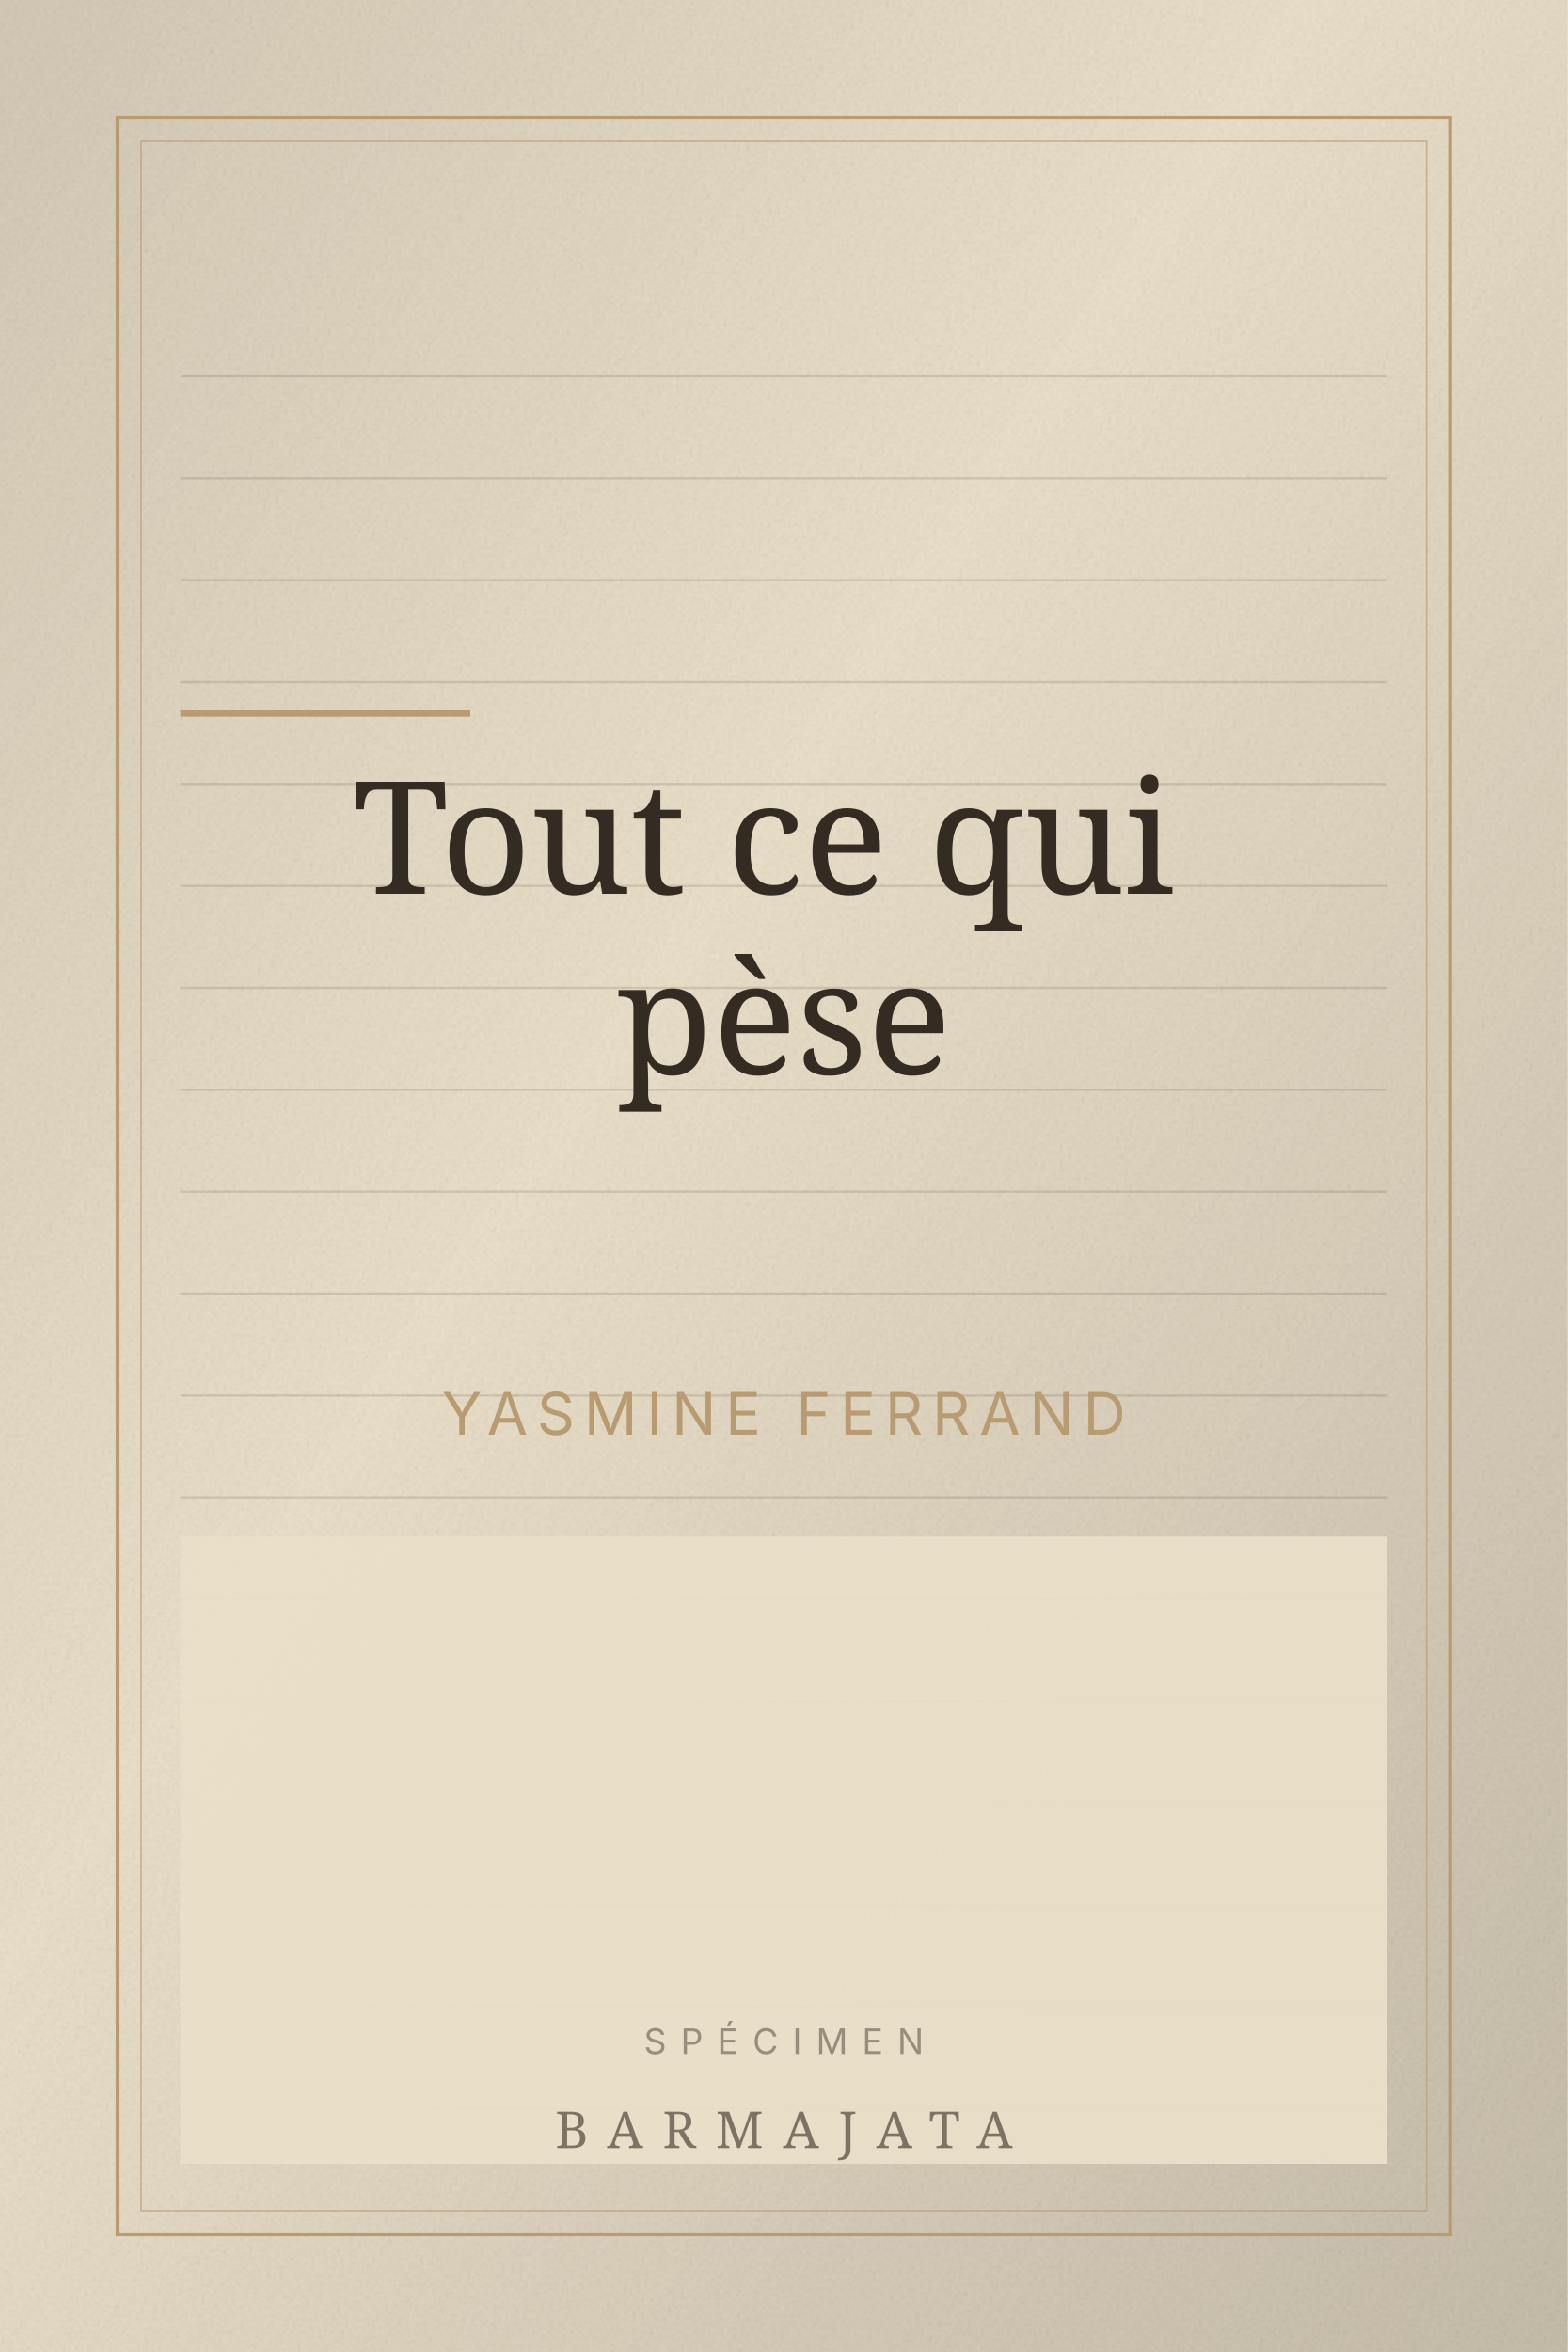
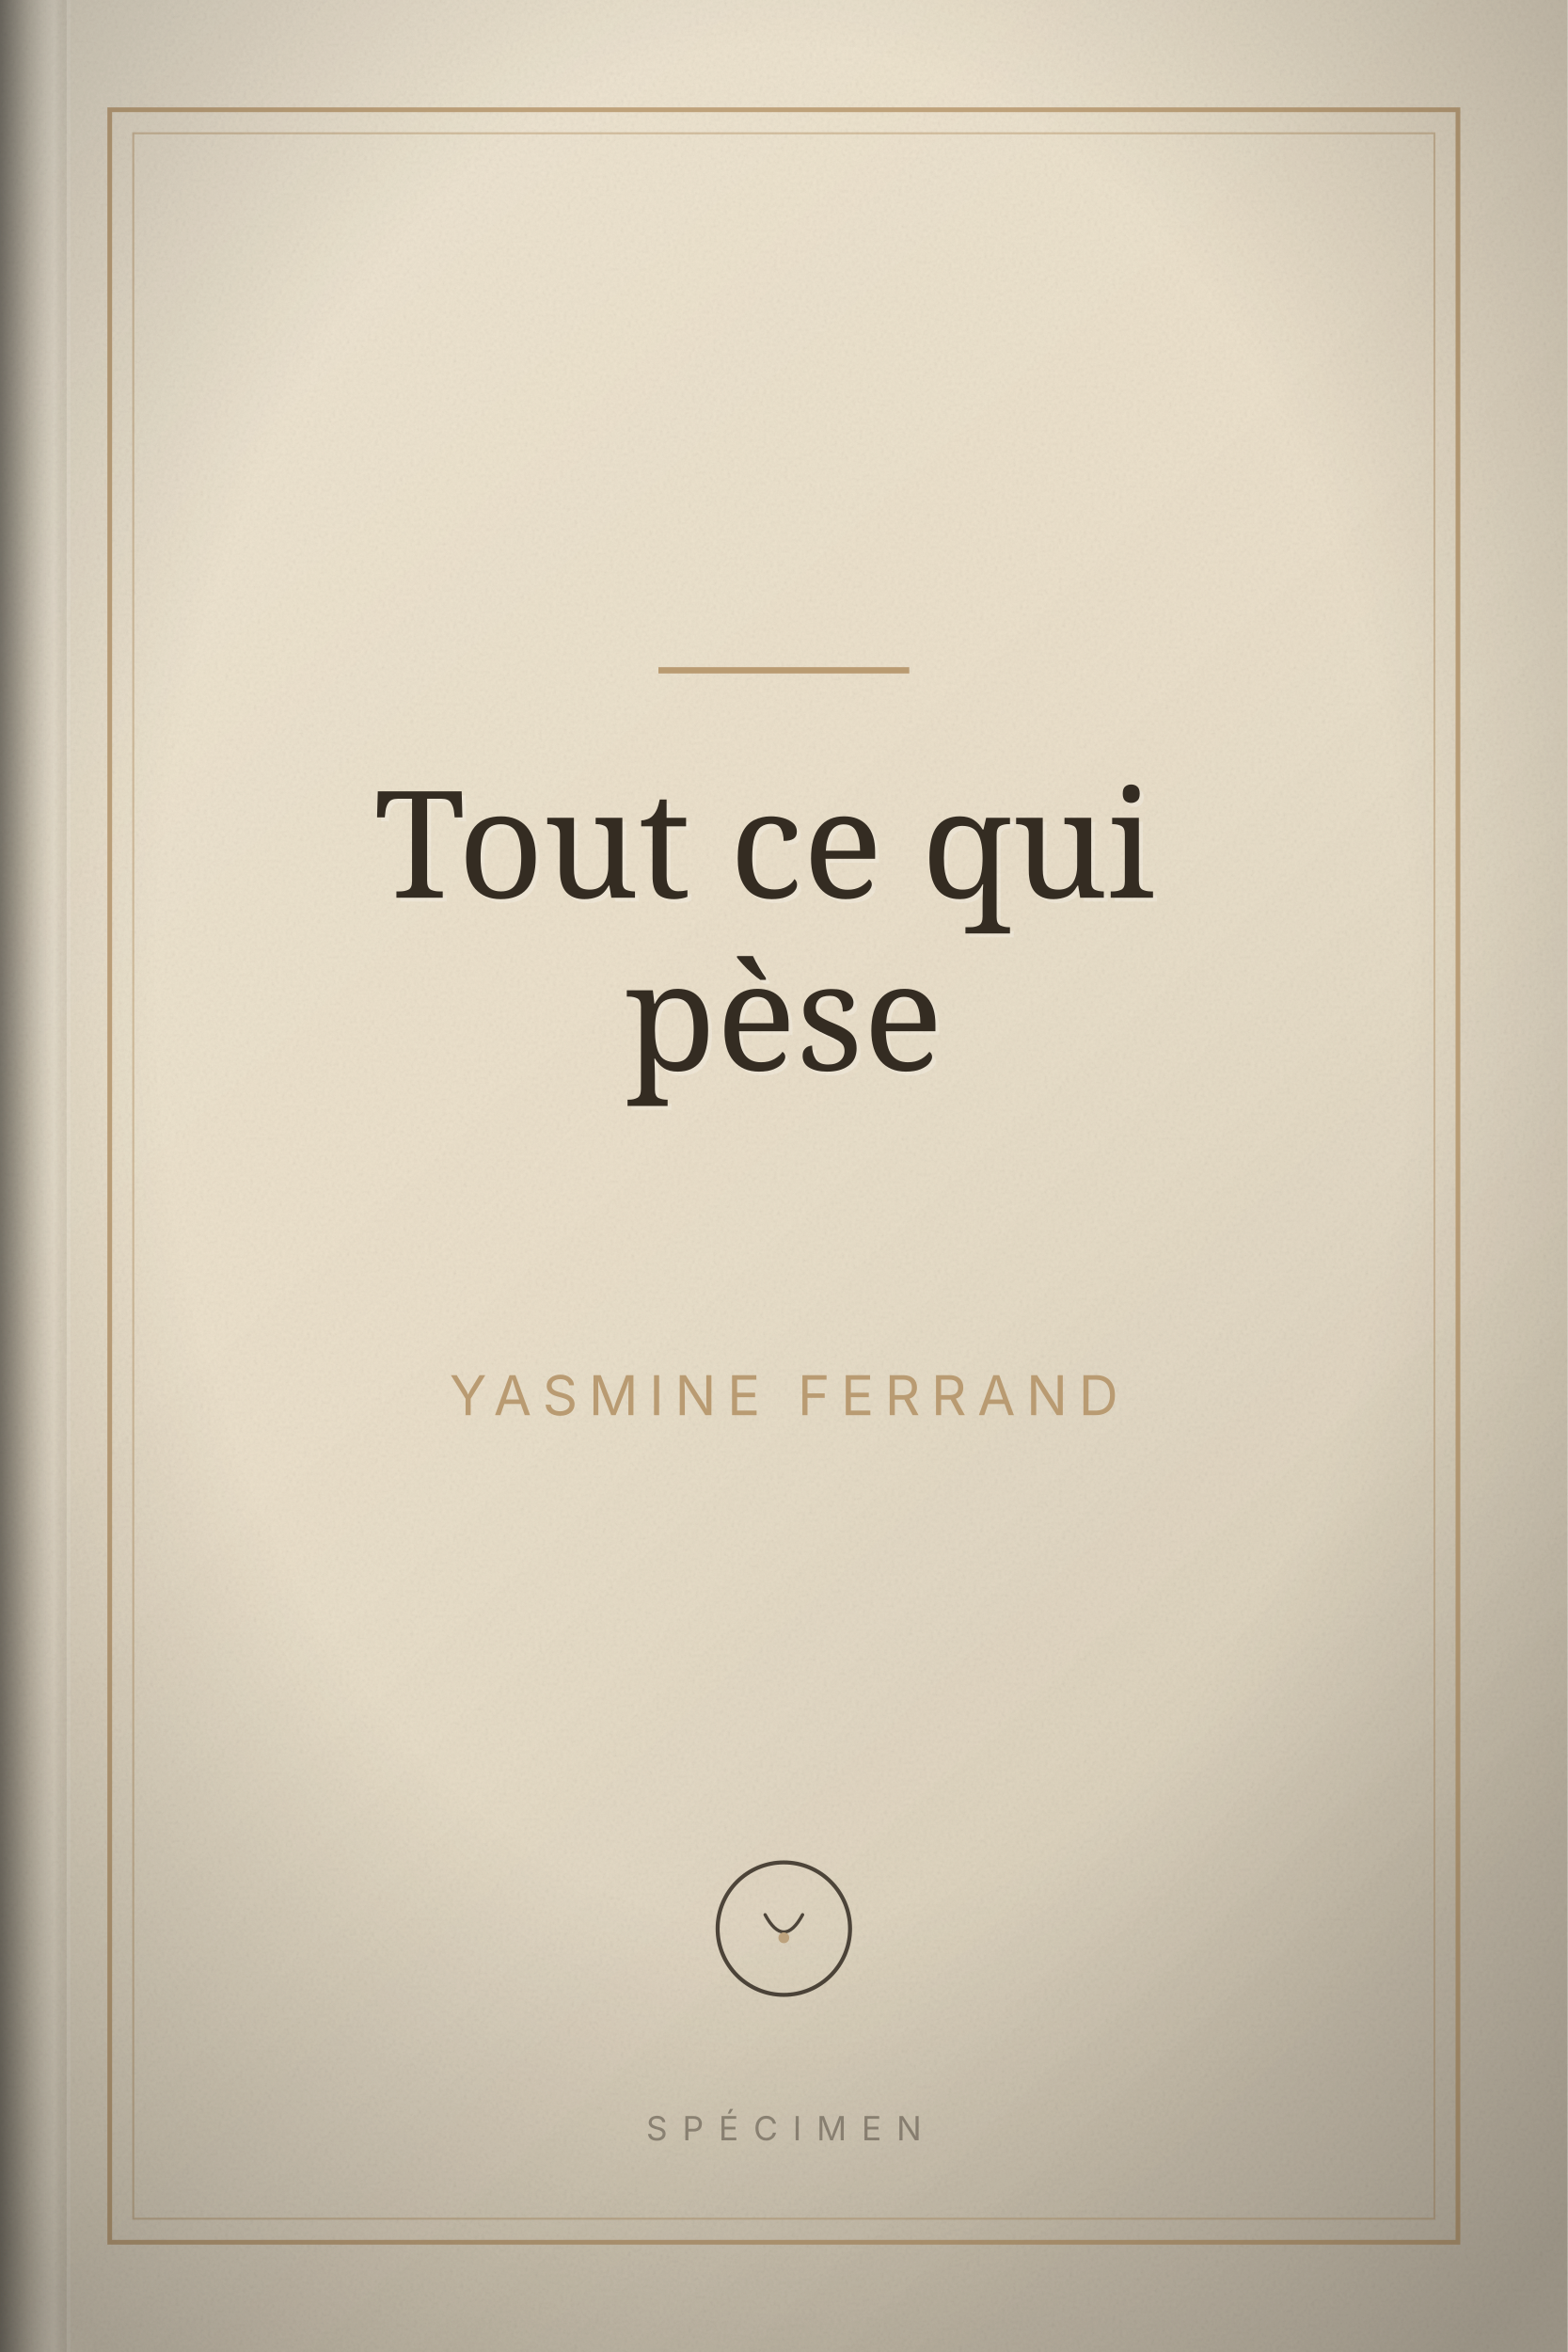
<svg xmlns="http://www.w3.org/2000/svg" viewBox="0 0 400 600" role="img" aria-hidden="true">
  <defs>
-     <filter id="grain" x="0" y="0" width="100%" height="100%">
-       <feTurbulence type="fractalNoise" baseFrequency="0.9" numOctaves="4" stitchTiles="stitch" />
+     <filter id="fibre" x="0" y="0" width="100%" height="100%">
+       <feTurbulence type="fractalNoise" baseFrequency="1.1" numOctaves="5" stitchTiles="stitch" />
      <feColorMatrix type="saturate" values="0" />
    </filter>
-     <linearGradient id="usure" x1="0" y1="0" x2="1" y2="1">
-       <stop offset="0%" stop-color="#000" stop-opacity="0.10" />
-       <stop offset="42%" stop-color="#000" stop-opacity="0" />
-       <stop offset="100%" stop-color="#000" stop-opacity="0.16" />
+     <linearGradient id="tranche" x1="0" y1="0" x2="1" y2="0">
+       <stop offset="0%" stop-color="#000" stop-opacity="0.45" />
+       <stop offset="42%" stop-color="#000" stop-opacity="0.16" />
+       <stop offset="82%" stop-color="#fff" stop-opacity="0.10" />
+       <stop offset="100%" stop-color="#000" stop-opacity="0.05" />
+     </linearGradient>
+     <radialGradient id="vignette" cx="50%" cy="42%" r="72%">
+       <stop offset="55%" stop-color="#000" stop-opacity="0" />
+       <stop offset="100%" stop-color="#000" stop-opacity="0.26" />
+     </radialGradient>
+     <linearGradient id="lumiere" x1="0" y1="0" x2="0.6" y2="1">
+       <stop offset="0%" stop-color="#fff" stop-opacity="0.16" />
+       <stop offset="46%" stop-color="#fff" stop-opacity="0.03" />
+       <stop offset="100%" stop-color="#000" stop-opacity="0.10" />
    </linearGradient>
  </defs>
  <rect width="400" height="600" fill="#eadfc9" />
-   <rect width="400" height="600" filter="url(#grain)" opacity="0.16" style="mix-blend-mode:multiply" />
-   <rect width="400" height="600" fill="url(#usure)" />
-   <g stroke="#342c22" stroke-width="0.6" opacity="0.14">
-     <line x1="46" y1="96" x2="354" y2="96" />
-     <line x1="46" y1="122" x2="354" y2="122" />
-     <line x1="46" y1="148" x2="354" y2="148" />
-     <line x1="46" y1="174" x2="354" y2="174" />
-     <line x1="46" y1="200" x2="354" y2="200" />
-     <line x1="46" y1="226" x2="354" y2="226" />
-     <line x1="46" y1="252" x2="354" y2="252" />
-     <line x1="46" y1="278" x2="354" y2="278" />
-     <line x1="46" y1="304" x2="354" y2="304" />
-     <line x1="46" y1="330" x2="354" y2="330" />
-     <line x1="46" y1="356" x2="354" y2="356" />
-     <line x1="46" y1="382" x2="354" y2="382" />
-     <line x1="46" y1="408" x2="354" y2="408" />
-     <line x1="46" y1="434" x2="354" y2="434" />
-     <line x1="46" y1="460" x2="354" y2="460" />
-     <line x1="46" y1="486" x2="354" y2="486" />
-     <line x1="46" y1="512" x2="354" y2="512" />
-     <line x1="46" y1="538" x2="354" y2="538" />
+   <rect width="400" height="600" fill="url(#lumiere)" />
+   <rect width="400" height="600" filter="url(#fibre)" opacity="0.13" style="mix-blend-mode:multiply" />
+   <rect x="28" y="28" width="344" height="544" fill="none" stroke="#b99b72" stroke-width="1.2" opacity="0.9" />
+   <rect x="34" y="34" width="332" height="532" fill="none" stroke="#b99b72" stroke-width="0.5" opacity="0.55" />
+   <line x1="168" y1="171" x2="232" y2="171" stroke="#b99b72" stroke-width="1.6" />
+   <text x="200" y="230" text-anchor="middle" font-family="'Cormorant Garamond', Georgia, serif" font-size="38" font-weight="500" fill="#ffffff" opacity="0.22">
+     <tspan x="201" dy="0">Tout ce qui</tspan>
+     <tspan x="201" dy="44">pèse</tspan>
+   </text>
+   <text x="200" y="229" text-anchor="middle" font-family="'Cormorant Garamond', Georgia, serif" font-size="38" font-weight="500" fill="#342c22">
+     <tspan x="200" dy="0">Tout ce qui</tspan>
+     <tspan x="200" dy="44">pèse</tspan>
+   </text>
+   <text x="200" y="361" text-anchor="middle" font-family="'Inter', system-ui, sans-serif" font-size="14" letter-spacing="2.8" fill="#b99b72">YASMINE FERRAND</text>
+   <g transform="translate(200 492) scale(0.30)" opacity="0.85">
+     <circle cx="0" cy="0" r="56.32" fill="none" stroke="#342c22" stroke-width="3.4" />
+     <path d="M-15.94 -11.83 Q0 17.57 15.94 -11.83" fill="none" stroke="#342c22" stroke-width="2.8" stroke-linecap="round" />
+     <circle cx="0" cy="7.77" r="4.6" fill="#b99b72" />
  </g>
-   <rect x="46" y="392" width="308" height="160" fill="#eadfc9" opacity="0.94" />
-   <rect x="30" y="30" width="340" height="540" fill="none" stroke="#b99b72" stroke-width="1" />
-   <rect x="36" y="36" width="328" height="528" fill="none" stroke="#b99b72" stroke-width="0.4" opacity="0.65" />
-   <line x1="46" y1="182" x2="120" y2="182" stroke="#b99b72" stroke-width="1.6" />
-   <text x="200" y="228" text-anchor="middle" font-family="'Cormorant Garamond', Georgia, serif" font-size="40" font-weight="500" fill="#342c22">
-     <tspan x="200" dy="0">Tout ce qui</tspan>
-     <tspan x="200" dy="46">pèse</tspan>
-   </text>
-   <text x="200" y="366" text-anchor="middle" font-family="'Inter', system-ui, sans-serif" font-size="15" letter-spacing="2.4" fill="#b99b72">YASMINE FERRAND</text>
-   <text x="200" y="524" text-anchor="middle" font-family="'Inter', system-ui, sans-serif" font-size="9" letter-spacing="3.6" fill="#342c22" opacity="0.45">SPÉCIMEN</text>
-   <text x="200" y="548" text-anchor="middle" font-family="'Cormorant Garamond', Georgia, serif" font-size="13" letter-spacing="5" fill="#342c22" opacity="0.6">BARMAJATA</text>
+   <text x="200" y="546" text-anchor="middle" font-family="'Inter', system-ui, sans-serif" font-size="8.5" letter-spacing="3.8" fill="#342c22" opacity="0.42">SPÉCIMEN</text>
+   <rect x="0" y="0" width="17" height="600" fill="url(#tranche)" />
+   <line x1="17.5" y1="0" x2="17.5" y2="600" stroke="#fff" stroke-opacity="0.13" stroke-width="1" />
+   <rect width="400" height="600" fill="url(#vignette)" />
</svg>
